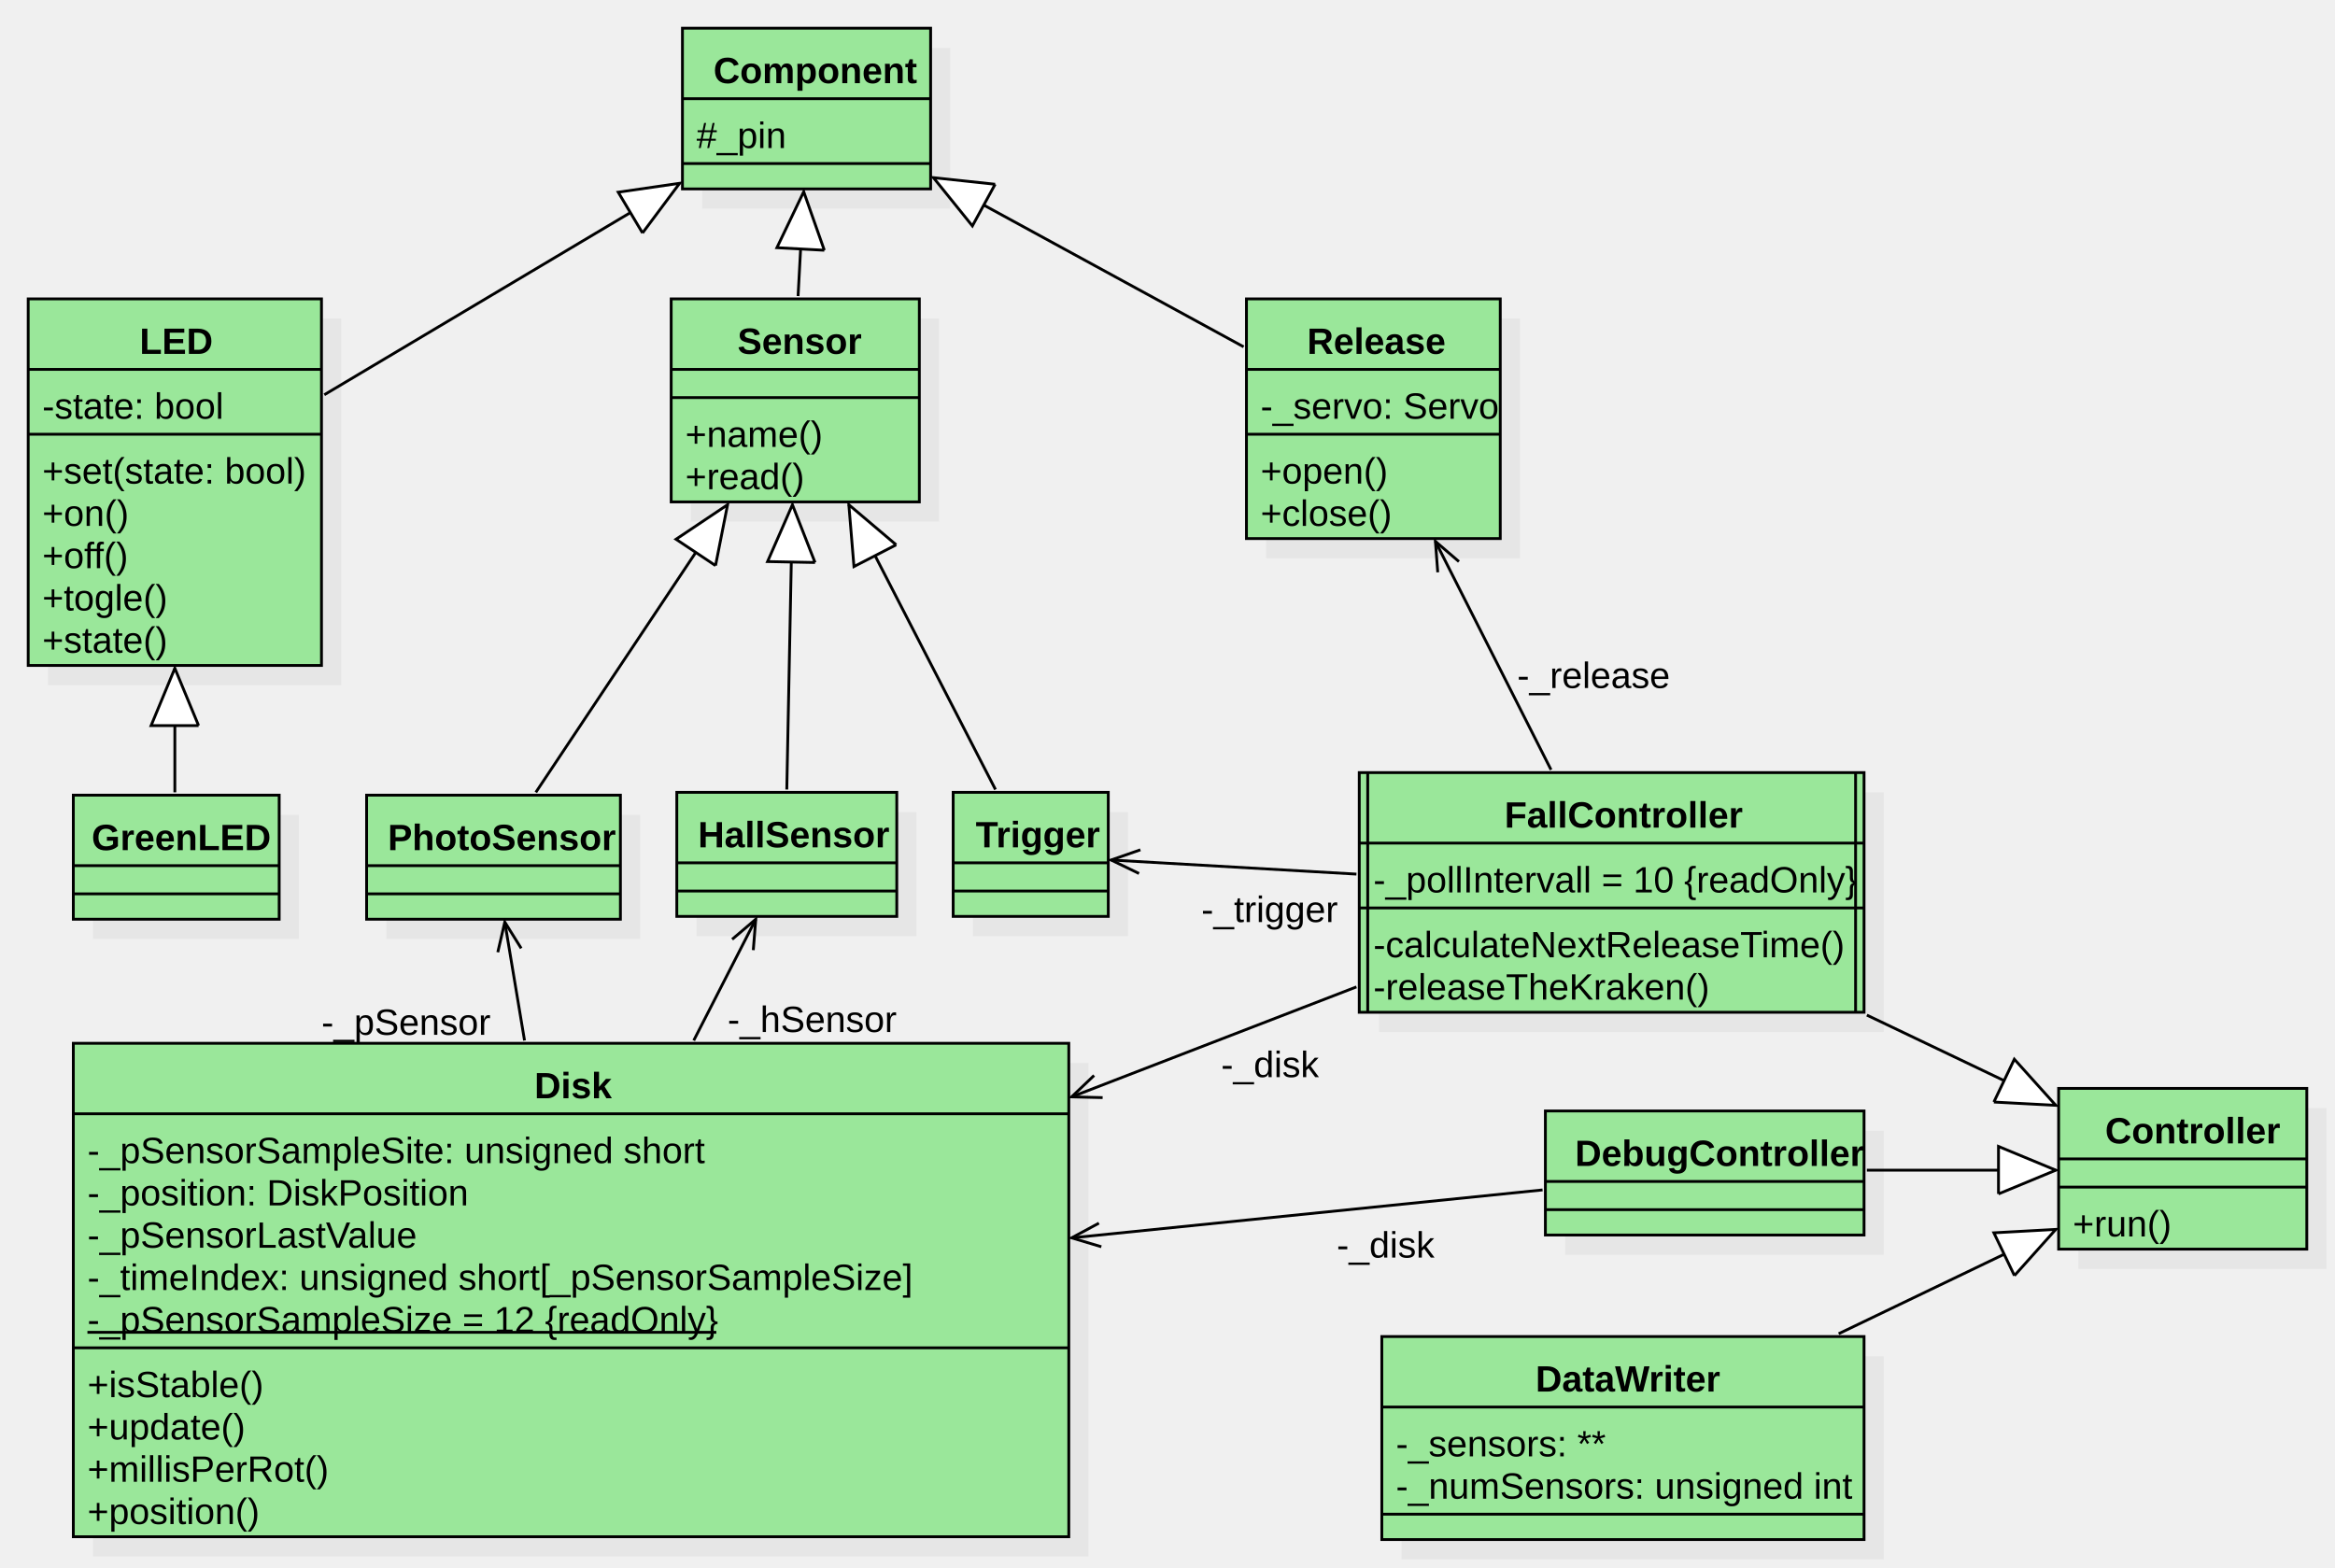
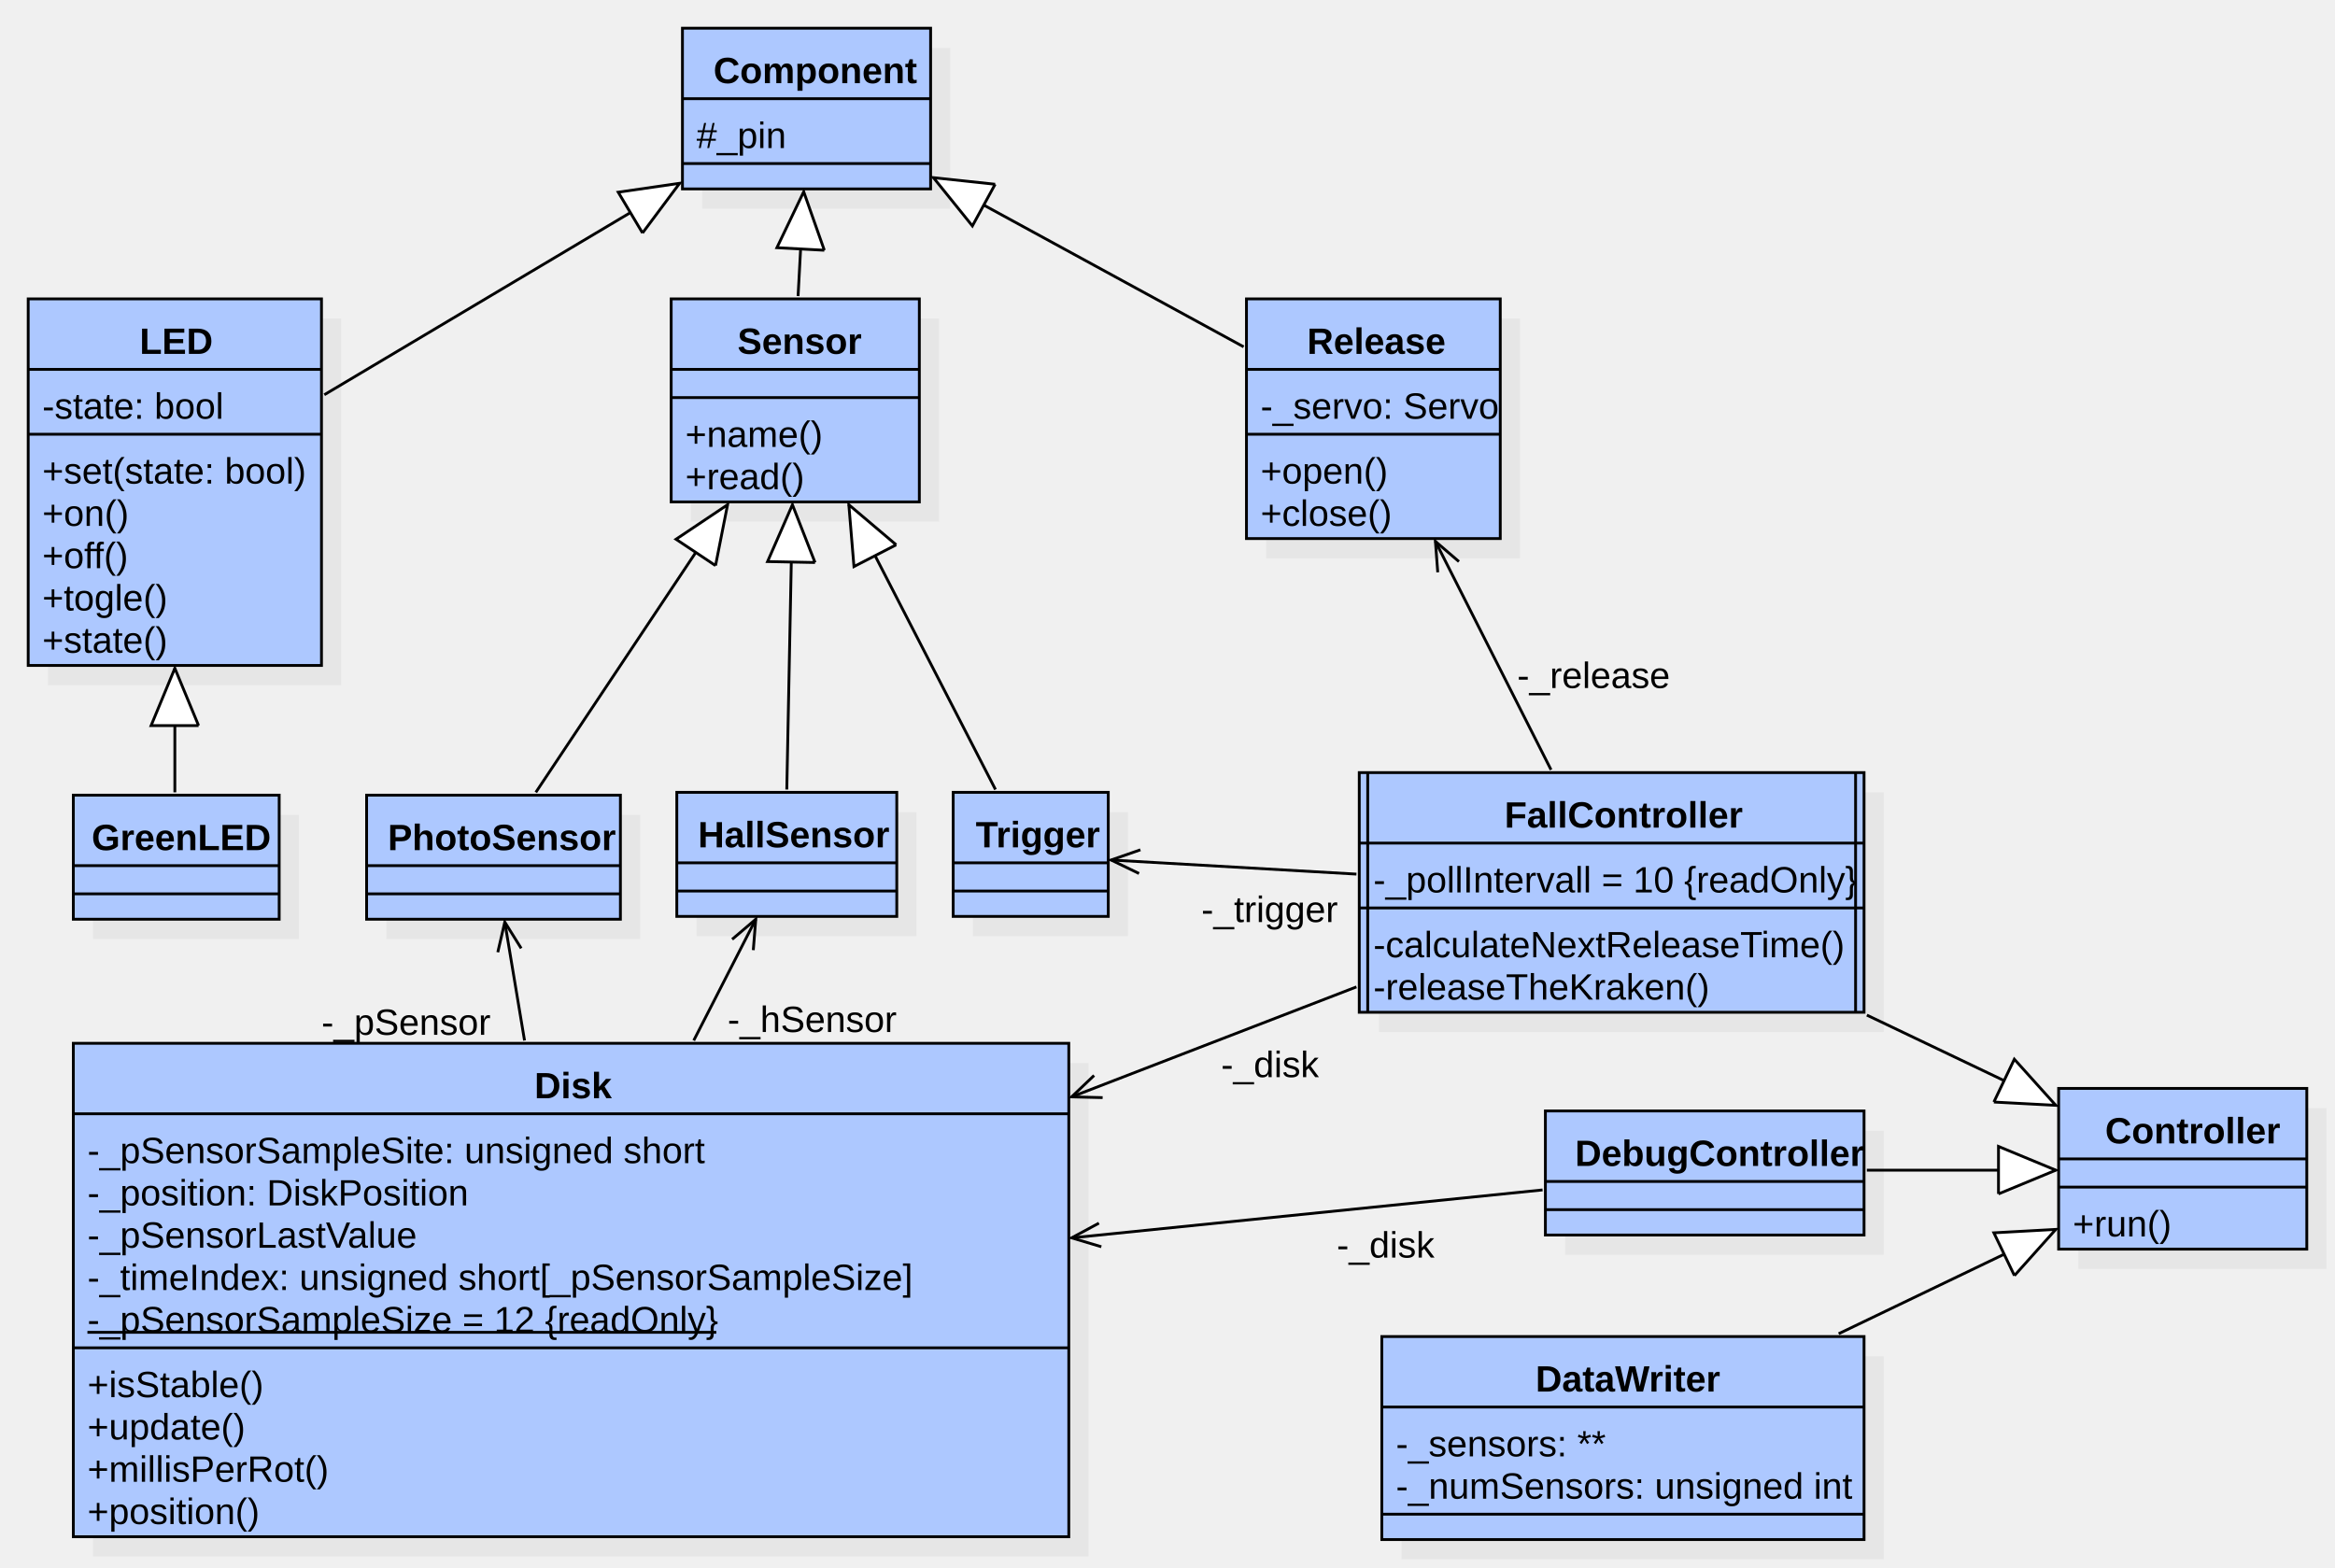
<svg xmlns="http://www.w3.org/2000/svg" version="1.1" width="828" height="556">
  <defs />
  <g>
    <g transform="translate(10,2) scale(1,1)">
      <rect fill="#C0C0C0" stroke="none" x="239" y="15" width="88" height="57" opacity="0.2" />
    </g>
    <g transform="translate(10,2) scale(1,1)">
-       <rect fill="#9ae79a" stroke="none" x="232" y="8" width="88" height="57" />
+       <rect fill="#adc8ff" stroke="none" x="232" y="8" width="88" height="57" />
    </g>
    <g transform="translate(10,2) scale(1,1)">
      <path fill="none" stroke="#000000" d="M 232 8 L 320 8 L 320 65 L 232 65 L 232 8 Z Z" stroke-miterlimit="10" />
    </g>
    <g transform="translate(10,2) scale(1,1)">
      <path fill="none" stroke="#000000" d="M 232 33 L 320 33" stroke-miterlimit="10" />
    </g>
    <g transform="translate(10,2) scale(1,1)">
      <path fill="none" stroke="#000000" d="M 232 56 L 320 56" stroke-miterlimit="10" />
    </g>
    <g transform="translate(10,2) scale(1,1)">
      <g>
        <path fill="none" stroke="none" />
        <text fill="#000000" stroke="none" font-family="Arial" font-size="13px" font-style="normal" font-weight="bold" text-decoration="none" x="243" y="27.5">Component</text>
      </g>
    </g>
    <g transform="translate(10,2) scale(1,1)">
      <g>
        <path fill="none" stroke="none" />
        <text fill="#000000" stroke="none" font-family="Arial" font-size="13px" font-style="normal" font-weight="normal" text-decoration="none" x="237" y="50.5">#_pin</text>
      </g>
    </g>
    <g transform="translate(10,2) scale(1,1)">
      <rect fill="#C0C0C0" stroke="none" x="7" y="111" width="104" height="130" opacity="0.2" />
    </g>
    <g transform="translate(10,2) scale(1,1)">
-       <rect fill="#9ae79a" stroke="none" x="0" y="104" width="104" height="130" />
+       <rect fill="#adc8ff" stroke="none" x="0" y="104" width="104" height="130" />
    </g>
    <g transform="translate(10,2) scale(1,1)">
      <path fill="none" stroke="#000000" d="M 0 104 L 104 104 L 104 234 L 0 234 L 0 104 Z Z" stroke-miterlimit="10" />
    </g>
    <g transform="translate(10,2) scale(1,1)">
      <path fill="none" stroke="#000000" d="M 0 129 L 104 129" stroke-miterlimit="10" />
    </g>
    <g transform="translate(10,2) scale(1,1)">
      <path fill="none" stroke="#000000" d="M 0 152 L 104 152" stroke-miterlimit="10" />
    </g>
    <g transform="translate(10,2) scale(1,1)">
      <g>
        <path fill="none" stroke="none" />
        <text fill="#000000" stroke="none" font-family="Arial" font-size="13px" font-style="normal" font-weight="bold" text-decoration="none" x="39.5" y="123.5">LED</text>
      </g>
    </g>
    <g transform="translate(10,2) scale(1,1)">
      <g>
        <path fill="none" stroke="none" />
        <text fill="#000000" stroke="none" font-family="Arial" font-size="13px" font-style="normal" font-weight="normal" text-decoration="none" x="5" y="146.5">-state: bool</text>
      </g>
    </g>
    <g transform="translate(10,2) scale(1,1)">
      <g>
        <path fill="none" stroke="none" />
        <text fill="#000000" stroke="none" font-family="Arial" font-size="13px" font-style="normal" font-weight="normal" text-decoration="none" x="5" y="169.5">+set(state: bool)</text>
      </g>
    </g>
    <g transform="translate(10,2) scale(1,1)">
      <g>
        <path fill="none" stroke="none" />
        <text fill="#000000" stroke="none" font-family="Arial" font-size="13px" font-style="normal" font-weight="normal" text-decoration="none" x="5" y="184.5">+on()</text>
      </g>
    </g>
    <g transform="translate(10,2) scale(1,1)">
      <g>
        <path fill="none" stroke="none" />
        <text fill="#000000" stroke="none" font-family="Arial" font-size="13px" font-style="normal" font-weight="normal" text-decoration="none" x="5" y="199.5">+off()</text>
      </g>
    </g>
    <g transform="translate(10,2) scale(1,1)">
      <g>
        <path fill="none" stroke="none" />
        <text fill="#000000" stroke="none" font-family="Arial" font-size="13px" font-style="normal" font-weight="normal" text-decoration="none" x="5" y="214.5">+togle()</text>
      </g>
    </g>
    <g transform="translate(10,2) scale(1,1)">
      <g>
        <path fill="none" stroke="none" />
        <text fill="#000000" stroke="none" font-family="Arial" font-size="13px" font-style="normal" font-weight="normal" text-decoration="none" x="5" y="229.5">+state()</text>
      </g>
    </g>
    <g transform="translate(10,2) scale(1,1)">
      <rect fill="#C0C0C0" stroke="none" x="439" y="111" width="90" height="85" opacity="0.2" />
    </g>
    <g transform="translate(10,2) scale(1,1)">
-       <rect fill="#9ae79a" stroke="none" x="432" y="104" width="90" height="85" />
+       <rect fill="#adc8ff" stroke="none" x="432" y="104" width="90" height="85" />
    </g>
    <g transform="translate(10,2) scale(1,1)">
      <path fill="none" stroke="#000000" d="M 432 104 L 522 104 L 522 189 L 432 189 L 432 104 Z Z" stroke-miterlimit="10" />
    </g>
    <g transform="translate(10,2) scale(1,1)">
      <path fill="none" stroke="#000000" d="M 432 129 L 522 129" stroke-miterlimit="10" />
    </g>
    <g transform="translate(10,2) scale(1,1)">
      <path fill="none" stroke="#000000" d="M 432 152 L 522 152" stroke-miterlimit="10" />
    </g>
    <g transform="translate(10,2) scale(1,1)">
      <g>
        <path fill="none" stroke="none" />
        <text fill="#000000" stroke="none" font-family="Arial" font-size="13px" font-style="normal" font-weight="bold" text-decoration="none" x="453.5" y="123.5">Release</text>
      </g>
    </g>
    <g transform="translate(10,2) scale(1,1)">
      <g>
        <path fill="none" stroke="none" />
        <text fill="#000000" stroke="none" font-family="Arial" font-size="13px" font-style="normal" font-weight="normal" text-decoration="none" x="437" y="146.5">-_servo: Servo</text>
      </g>
    </g>
    <g transform="translate(10,2) scale(1,1)">
      <g>
        <path fill="none" stroke="none" />
        <text fill="#000000" stroke="none" font-family="Arial" font-size="13px" font-style="normal" font-weight="normal" text-decoration="none" x="437" y="169.5">+open()</text>
      </g>
    </g>
    <g transform="translate(10,2) scale(1,1)">
      <g>
        <path fill="none" stroke="none" />
        <text fill="#000000" stroke="none" font-family="Arial" font-size="13px" font-style="normal" font-weight="normal" text-decoration="none" x="437" y="184.5">+close()</text>
      </g>
    </g>
    <g transform="translate(10,2) scale(1,1)">
      <rect fill="#C0C0C0" stroke="none" x="235" y="111" width="88" height="72" opacity="0.2" />
    </g>
    <g transform="translate(10,2) scale(1,1)">
-       <rect fill="#9ae79a" stroke="none" x="228" y="104" width="88" height="72" />
+       <rect fill="#adc8ff" stroke="none" x="228" y="104" width="88" height="72" />
    </g>
    <g transform="translate(10,2) scale(1,1)">
      <path fill="none" stroke="#000000" d="M 228 104 L 316 104 L 316 176 L 228 176 L 228 104 Z Z" stroke-miterlimit="10" />
    </g>
    <g transform="translate(10,2) scale(1,1)">
      <path fill="none" stroke="#000000" d="M 228 129 L 316 129" stroke-miterlimit="10" />
    </g>
    <g transform="translate(10,2) scale(1,1)">
      <path fill="none" stroke="#000000" d="M 228 139 L 316 139" stroke-miterlimit="10" />
    </g>
    <g transform="translate(10,2) scale(1,1)">
      <g>
        <path fill="none" stroke="none" />
        <text fill="#000000" stroke="none" font-family="Arial" font-size="13px" font-style="normal" font-weight="bold" text-decoration="none" x="251.5" y="123.5">Sensor</text>
      </g>
    </g>
    <g transform="translate(10,2) scale(1,1)">
      <g>
        <path fill="none" stroke="none" />
        <text fill="#000000" stroke="none" font-family="Arial" font-size="13px" font-style="normal" font-weight="normal" text-decoration="none" x="233" y="156.5">+name()</text>
      </g>
    </g>
    <g transform="translate(10,2) scale(1,1)">
      <g>
        <path fill="none" stroke="none" />
        <text fill="#000000" stroke="none" font-family="Arial" font-size="13px" font-style="normal" font-weight="normal" text-decoration="none" x="233" y="171.5">+read()</text>
      </g>
    </g>
    <g transform="translate(10,2) scale(1,1)">
      <rect fill="#C0C0C0" stroke="none" x="23" y="287" width="73" height="44" opacity="0.2" />
    </g>
    <g transform="translate(10,2) scale(1,1)">
-       <rect fill="#9ae79a" stroke="none" x="16" y="280" width="73" height="44" />
+       <rect fill="#adc8ff" stroke="none" x="16" y="280" width="73" height="44" />
    </g>
    <g transform="translate(10,2) scale(1,1)">
      <path fill="none" stroke="#000000" d="M 16 280 L 89 280 L 89 324 L 16 324 L 16 280 Z Z" stroke-miterlimit="10" />
    </g>
    <g transform="translate(10,2) scale(1,1)">
      <path fill="none" stroke="#000000" d="M 16 305 L 89 305" stroke-miterlimit="10" />
    </g>
    <g transform="translate(10,2) scale(1,1)">
      <path fill="none" stroke="#000000" d="M 16 315 L 89 315" stroke-miterlimit="10" />
    </g>
    <g transform="translate(10,2) scale(1,1)">
      <g>
        <path fill="none" stroke="none" />
        <text fill="#000000" stroke="none" font-family="Arial" font-size="13px" font-style="normal" font-weight="bold" text-decoration="none" x="22.5" y="299.5">GreenLED</text>
      </g>
    </g>
    <g transform="translate(10,2) scale(1,1)">
      <rect fill="#C0C0C0" stroke="none" x="237" y="286" width="78" height="44" opacity="0.2" />
    </g>
    <g transform="translate(10,2) scale(1,1)">
-       <rect fill="#9ae79a" stroke="none" x="230" y="279" width="78" height="44" />
+       <rect fill="#adc8ff" stroke="none" x="230" y="279" width="78" height="44" />
    </g>
    <g transform="translate(10,2) scale(1,1)">
      <path fill="none" stroke="#000000" d="M 230 279 L 308 279 L 308 323 L 230 323 L 230 279 Z Z" stroke-miterlimit="10" />
    </g>
    <g transform="translate(10,2) scale(1,1)">
      <path fill="none" stroke="#000000" d="M 230 304 L 308 304" stroke-miterlimit="10" />
    </g>
    <g transform="translate(10,2) scale(1,1)">
      <path fill="none" stroke="#000000" d="M 230 314 L 308 314" stroke-miterlimit="10" />
    </g>
    <g transform="translate(10,2) scale(1,1)">
      <g>
        <path fill="none" stroke="none" />
        <text fill="#000000" stroke="none" font-family="Arial" font-size="13px" font-style="normal" font-weight="bold" text-decoration="none" x="237.5" y="298.5">HallSensor</text>
      </g>
    </g>
    <g transform="translate(10,2) scale(1,1)">
      <rect fill="#C0C0C0" stroke="none" x="127" y="287" width="90" height="44" opacity="0.2" />
    </g>
    <g transform="translate(10,2) scale(1,1)">
-       <rect fill="#9ae79a" stroke="none" x="120" y="280" width="90" height="44" />
+       <rect fill="#adc8ff" stroke="none" x="120" y="280" width="90" height="44" />
    </g>
    <g transform="translate(10,2) scale(1,1)">
      <path fill="none" stroke="#000000" d="M 120 280 L 210 280 L 210 324 L 120 324 L 120 280 Z Z" stroke-miterlimit="10" />
    </g>
    <g transform="translate(10,2) scale(1,1)">
      <path fill="none" stroke="#000000" d="M 120 305 L 210 305" stroke-miterlimit="10" />
    </g>
    <g transform="translate(10,2) scale(1,1)">
      <path fill="none" stroke="#000000" d="M 120 315 L 210 315" stroke-miterlimit="10" />
    </g>
    <g transform="translate(10,2) scale(1,1)">
      <g>
        <path fill="none" stroke="none" />
        <text fill="#000000" stroke="none" font-family="Arial" font-size="13px" font-style="normal" font-weight="bold" text-decoration="none" x="127.5" y="299.5">PhotoSensor</text>
      </g>
    </g>
    <g transform="translate(10,2) scale(1,1)">
      <rect fill="#C0C0C0" stroke="none" x="335" y="286" width="55" height="44" opacity="0.2" />
    </g>
    <g transform="translate(10,2) scale(1,1)">
-       <rect fill="#9ae79a" stroke="none" x="328" y="279" width="55" height="44" />
+       <rect fill="#adc8ff" stroke="none" x="328" y="279" width="55" height="44" />
    </g>
    <g transform="translate(10,2) scale(1,1)">
      <path fill="none" stroke="#000000" d="M 328 279 L 383 279 L 383 323 L 328 323 L 328 279 Z Z" stroke-miterlimit="10" />
    </g>
    <g transform="translate(10,2) scale(1,1)">
      <path fill="none" stroke="#000000" d="M 328 304 L 383 304" stroke-miterlimit="10" />
    </g>
    <g transform="translate(10,2) scale(1,1)">
      <path fill="none" stroke="#000000" d="M 328 314 L 383 314" stroke-miterlimit="10" />
    </g>
    <g transform="translate(10,2) scale(1,1)">
      <g>
        <path fill="none" stroke="none" />
        <text fill="#000000" stroke="none" font-family="Arial" font-size="13px" font-style="normal" font-weight="bold" text-decoration="none" x="336" y="298.5">Trigger</text>
      </g>
    </g>
    <g transform="translate(10,2) scale(1,1)">
      <path fill="none" stroke="#000000" d="M 105 138 L 231 63" stroke-miterlimit="10" />
    </g>
    <g transform="translate(10,2) scale(1,1)">
      <path fill="#FFFFFF" stroke="none" d="M 217.841 80.631 L 231 63 L 209.228 66.162" />
    </g>
    <g transform="translate(10,2) scale(1,1)">
      <path fill="none" stroke="#000000" d="M 217.841 80.631 L 231 63 L 209.228 66.162 L 217.841 80.631" stroke-miterlimit="10" />
    </g>
    <g transform="translate(10,2) scale(1,1)">
      <path fill="none" stroke="#000000" d="M 52 279 L 52 235" stroke-miterlimit="10" />
    </g>
    <g transform="translate(10,2) scale(1,1)">
      <path fill="#FFFFFF" stroke="none" d="M 60.419 255.325 L 52 235 L 43.581 255.325" />
    </g>
    <g transform="translate(10,2) scale(1,1)">
      <path fill="none" stroke="#000000" d="M 60.419 255.325 L 52 235 L 43.581 255.325 L 60.419 255.325" stroke-miterlimit="10" />
    </g>
    <g transform="translate(10,2) scale(1,1)">
      <path fill="none" stroke="#000000" d="M 180 279 L 248 177" stroke-miterlimit="10" />
    </g>
    <g transform="translate(10,2) scale(1,1)">
      <path fill="#FFFFFF" stroke="none" d="M 243.731 198.582 L 248 177 L 229.72 189.242" />
    </g>
    <g transform="translate(10,2) scale(1,1)">
      <path fill="none" stroke="#000000" d="M 243.731 198.582 L 248 177 L 229.72 189.242 L 243.731 198.582" stroke-miterlimit="10" />
    </g>
    <g transform="translate(10,2) scale(1,1)">
      <path fill="none" stroke="#000000" d="M 269 278 L 271 177" stroke-miterlimit="10" />
    </g>
    <g transform="translate(10,2) scale(1,1)">
      <path fill="#FFFFFF" stroke="none" d="M 279.015 197.488 L 271 177 L 262.18 197.155" />
    </g>
    <g transform="translate(10,2) scale(1,1)">
      <path fill="none" stroke="#000000" d="M 279.015 197.488 L 271 177 L 262.18 197.155 L 279.015 197.488" stroke-miterlimit="10" />
    </g>
    <g transform="translate(10,2) scale(1,1)">
      <path fill="none" stroke="#000000" d="M 343 278 L 291 177" stroke-miterlimit="10" />
    </g>
    <g transform="translate(10,2) scale(1,1)">
      <path fill="#FFFFFF" stroke="none" d="M 307.789 191.217 L 291 177 L 292.819 198.925" />
    </g>
    <g transform="translate(10,2) scale(1,1)">
      <path fill="none" stroke="#000000" d="M 307.789 191.217 L 291 177 L 292.819 198.925 L 307.789 191.217" stroke-miterlimit="10" />
    </g>
    <g transform="translate(10,2) scale(1,1)">
      <path fill="none" stroke="#000000" d="M 273 103 L 275 66" stroke-miterlimit="10" />
    </g>
    <g transform="translate(10,2) scale(1,1)">
      <path fill="#FFFFFF" stroke="none" d="M 282.31 86.75 L 275 66 L 265.496 85.841" />
    </g>
    <g transform="translate(10,2) scale(1,1)">
      <path fill="none" stroke="#000000" d="M 282.31 86.75 L 275 66 L 265.496 85.841 L 282.31 86.75" stroke-miterlimit="10" />
    </g>
    <g transform="translate(10,2) scale(1,1)">
      <path fill="none" stroke="#000000" d="M 431 121 L 321 61" stroke-miterlimit="10" />
    </g>
    <g transform="translate(10,2) scale(1,1)">
      <path fill="#FFFFFF" stroke="none" d="M 342.875 63.342 L 321 61 L 334.812 78.124" />
    </g>
    <g transform="translate(10,2) scale(1,1)">
      <path fill="none" stroke="#000000" d="M 342.875 63.342 L 321 61 L 334.812 78.124 L 342.875 63.342" stroke-miterlimit="10" />
    </g>
    <g transform="translate(10,2) scale(1,1)">
      <rect fill="#C0C0C0" stroke="none" x="727" y="391" width="88" height="57" opacity="0.2" />
    </g>
    <g transform="translate(10,2) scale(1,1)">
-       <rect fill="#9ae79a" stroke="none" x="720" y="384" width="88" height="57" />
+       <rect fill="#adc8ff" stroke="none" x="720" y="384" width="88" height="57" />
    </g>
    <g transform="translate(10,2) scale(1,1)">
      <path fill="none" stroke="#000000" d="M 720 384 L 808 384 L 808 441 L 720 441 L 720 384 Z Z" stroke-miterlimit="10" />
    </g>
    <g transform="translate(10,2) scale(1,1)">
      <path fill="none" stroke="#000000" d="M 720 409 L 808 409" stroke-miterlimit="10" />
    </g>
    <g transform="translate(10,2) scale(1,1)">
      <path fill="none" stroke="#000000" d="M 720 419 L 808 419" stroke-miterlimit="10" />
    </g>
    <g transform="translate(10,2) scale(1,1)">
      <g>
        <path fill="none" stroke="none" />
        <text fill="#000000" stroke="none" font-family="Arial" font-size="13px" font-style="normal" font-weight="bold" text-decoration="none" x="736.5" y="403.5">Controller</text>
      </g>
    </g>
    <g transform="translate(10,2) scale(1,1)">
      <g>
        <path fill="none" stroke="none" />
        <text fill="#000000" stroke="none" font-family="Arial" font-size="13px" font-style="normal" font-weight="normal" text-decoration="none" x="725" y="436.5">+run()</text>
      </g>
    </g>
    <g transform="translate(10,2) scale(1,1)">
      <rect fill="#C0C0C0" stroke="none" x="487" y="479" width="171" height="72" opacity="0.2" />
    </g>
    <g transform="translate(10,2) scale(1,1)">
-       <rect fill="#9ae79a" stroke="none" x="480" y="472" width="171" height="72" />
+       <rect fill="#adc8ff" stroke="none" x="480" y="472" width="171" height="72" />
    </g>
    <g transform="translate(10,2) scale(1,1)">
      <path fill="none" stroke="#000000" d="M 480 472 L 651 472 L 651 544 L 480 544 L 480 472 Z Z" stroke-miterlimit="10" />
    </g>
    <g transform="translate(10,2) scale(1,1)">
      <path fill="none" stroke="#000000" d="M 480 497 L 651 497" stroke-miterlimit="10" />
    </g>
    <g transform="translate(10,2) scale(1,1)">
      <path fill="none" stroke="#000000" d="M 480 535 L 651 535" stroke-miterlimit="10" />
    </g>
    <g transform="translate(10,2) scale(1,1)">
      <g>
        <path fill="none" stroke="none" />
        <text fill="#000000" stroke="none" font-family="Arial" font-size="13px" font-style="normal" font-weight="bold" text-decoration="none" x="534.5" y="491.5">DataWriter</text>
      </g>
    </g>
    <g transform="translate(10,2) scale(1,1)">
      <g>
        <path fill="none" stroke="none" />
        <text fill="#000000" stroke="none" font-family="Arial" font-size="13px" font-style="normal" font-weight="normal" text-decoration="none" x="485" y="514.5">-_sensors: **</text>
      </g>
    </g>
    <g transform="translate(10,2) scale(1,1)">
      <g>
        <path fill="none" stroke="none" />
        <text fill="#000000" stroke="none" font-family="Arial" font-size="13px" font-style="normal" font-weight="normal" text-decoration="none" x="485" y="529.5">-_numSensors: unsigned int</text>
      </g>
    </g>
    <g transform="translate(10,2) scale(1,1)">
      <rect fill="#C0C0C0" stroke="none" x="545" y="399" width="113" height="44" opacity="0.2" />
    </g>
    <g transform="translate(10,2) scale(1,1)">
-       <rect fill="#9ae79a" stroke="none" x="538" y="392" width="113" height="44" />
+       <rect fill="#adc8ff" stroke="none" x="538" y="392" width="113" height="44" />
    </g>
    <g transform="translate(10,2) scale(1,1)">
      <path fill="none" stroke="#000000" d="M 538 392 L 651 392 L 651 436 L 538 436 L 538 392 Z Z" stroke-miterlimit="10" />
    </g>
    <g transform="translate(10,2) scale(1,1)">
      <path fill="none" stroke="#000000" d="M 538 417 L 651 417" stroke-miterlimit="10" />
    </g>
    <g transform="translate(10,2) scale(1,1)">
      <path fill="none" stroke="#000000" d="M 538 427 L 651 427" stroke-miterlimit="10" />
    </g>
    <g transform="translate(10,2) scale(1,1)">
      <g>
        <path fill="none" stroke="none" />
        <text fill="#000000" stroke="none" font-family="Arial" font-size="13px" font-style="normal" font-weight="bold" text-decoration="none" x="548.5" y="411.5">DebugController</text>
      </g>
    </g>
    <g transform="translate(10,2) scale(1,1)">
      <rect fill="#C0C0C0" stroke="none" x="479" y="279" width="179" height="85" opacity="0.2" />
    </g>
    <g transform="translate(10,2) scale(1,1)">
-       <rect fill="#9ae79a" stroke="none" x="472" y="272" width="179" height="85" />
+       <rect fill="#adc8ff" stroke="none" x="472" y="272" width="179" height="85" />
    </g>
    <g transform="translate(10,2) scale(1,1)">
      <path fill="none" stroke="#000000" d="M 472 272 L 651 272 L 651 357 L 472 357 L 472 272 Z Z" stroke-miterlimit="10" />
    </g>
    <g transform="translate(10,2) scale(1,1)">
      <path fill="none" stroke="#000000" d="M 475 272 L 475 357" stroke-miterlimit="10" />
    </g>
    <g transform="translate(10,2) scale(1,1)">
      <path fill="none" stroke="#000000" d="M 648 272 L 648 357" stroke-miterlimit="10" />
    </g>
    <g transform="translate(10,2) scale(1,1)">
      <path fill="none" stroke="#000000" d="M 472 297 L 651 297" stroke-miterlimit="10" />
    </g>
    <g transform="translate(10,2) scale(1,1)">
      <path fill="none" stroke="#000000" d="M 472 320 L 651 320" stroke-miterlimit="10" />
    </g>
    <g transform="translate(10,2) scale(1,1)">
      <g>
        <path fill="none" stroke="none" />
        <text fill="#000000" stroke="none" font-family="Arial" font-size="13px" font-style="normal" font-weight="bold" text-decoration="none" x="523.5" y="291.5">FallController</text>
      </g>
    </g>
    <g transform="translate(10,2) scale(1,1)">
      <g>
        <path fill="none" stroke="none" />
        <text fill="#000000" stroke="none" font-family="Arial" font-size="13px" font-style="normal" font-weight="normal" text-decoration="none" x="477" y="314.5">-_pollIntervall = 10 {readOnly}</text>
      </g>
    </g>
    <g transform="translate(10,2) scale(1,1)">
      <g>
        <path fill="none" stroke="none" />
        <text fill="#000000" stroke="none" font-family="Arial" font-size="13px" font-style="normal" font-weight="normal" text-decoration="none" x="477" y="337.5">-calculateNextReleaseTime()</text>
      </g>
    </g>
    <g transform="translate(10,2) scale(1,1)">
      <g>
        <path fill="none" stroke="none" />
        <text fill="#000000" stroke="none" font-family="Arial" font-size="13px" font-style="normal" font-weight="normal" text-decoration="none" x="477" y="352.5">-releaseTheKraken()</text>
      </g>
    </g>
    <g transform="translate(10,2) scale(1,1)">
      <path fill="none" stroke="#000000" d="M 652 413 L 719 413" stroke-miterlimit="10" />
    </g>
    <g transform="translate(10,2) scale(1,1)">
      <path fill="#FFFFFF" stroke="none" d="M 698.675 421.419 L 719 413 L 698.675 404.581" />
    </g>
    <g transform="translate(10,2) scale(1,1)">
      <path fill="none" stroke="#000000" d="M 698.675 421.419 L 719 413 L 698.675 404.581 L 698.675 421.419" stroke-miterlimit="10" />
    </g>
    <g transform="translate(10,2) scale(1,1)">
      <path fill="none" stroke="#000000" d="M 642 471 L 719 434" stroke-miterlimit="10" />
    </g>
    <g transform="translate(10,2) scale(1,1)">
      <path fill="#FFFFFF" stroke="none" d="M 704.326 450.392 L 719 434 L 697.034 435.215" />
    </g>
    <g transform="translate(10,2) scale(1,1)">
      <path fill="none" stroke="#000000" d="M 704.326 450.392 L 719 434 L 697.034 435.215 L 704.326 450.392" stroke-miterlimit="10" />
    </g>
    <g transform="translate(10,2) scale(1,1)">
      <path fill="none" stroke="#000000" d="M 652 358 L 719 390" stroke-miterlimit="10" />
    </g>
    <g transform="translate(10,2) scale(1,1)">
      <path fill="#FFFFFF" stroke="none" d="M 697.031 388.837 L 719 390 L 704.288 373.643" />
    </g>
    <g transform="translate(10,2) scale(1,1)">
      <path fill="none" stroke="#000000" d="M 697.031 388.837 L 719 390 L 704.288 373.643 L 697.031 388.837" stroke-miterlimit="10" />
    </g>
    <g transform="translate(10,2) scale(1,1)">
      <rect fill="#C0C0C0" stroke="none" x="23" y="375" width="353" height="175" opacity="0.2" />
    </g>
    <g transform="translate(10,2) scale(1,1)">
-       <rect fill="#9ae79a" stroke="none" x="16" y="368" width="353" height="175" />
+       <rect fill="#adc8ff" stroke="none" x="16" y="368" width="353" height="175" />
    </g>
    <g transform="translate(10,2) scale(1,1)">
      <path fill="none" stroke="#000000" d="M 16 368 L 369 368 L 369 543 L 16 543 L 16 368 Z Z" stroke-miterlimit="10" />
    </g>
    <g transform="translate(10,2) scale(1,1)">
      <path fill="none" stroke="#000000" d="M 16 393 L 369 393" stroke-miterlimit="10" />
    </g>
    <g transform="translate(10,2) scale(1,1)">
      <path fill="none" stroke="#000000" d="M 16 476 L 369 476" stroke-miterlimit="10" />
    </g>
    <g transform="translate(10,2) scale(1,1)">
      <g>
        <path fill="none" stroke="none" />
        <text fill="#000000" stroke="none" font-family="Arial" font-size="13px" font-style="normal" font-weight="bold" text-decoration="none" x="179.5" y="387.5">Disk</text>
      </g>
    </g>
    <g transform="translate(10,2) scale(1,1)">
      <g>
        <path fill="none" stroke="none" />
        <text fill="#000000" stroke="none" font-family="Arial" font-size="13px" font-style="normal" font-weight="normal" text-decoration="none" x="21" y="410.5">-_pSensorSampleSite: unsigned short</text>
      </g>
    </g>
    <g transform="translate(10,2) scale(1,1)">
      <g>
        <path fill="none" stroke="none" />
        <text fill="#000000" stroke="none" font-family="Arial" font-size="13px" font-style="normal" font-weight="normal" text-decoration="none" x="21" y="425.5">-_position: DiskPosition</text>
      </g>
    </g>
    <g transform="translate(10,2) scale(1,1)">
      <g>
        <path fill="none" stroke="none" />
        <text fill="#000000" stroke="none" font-family="Arial" font-size="13px" font-style="normal" font-weight="normal" text-decoration="none" x="21" y="440.5">-_pSensorLastValue</text>
      </g>
    </g>
    <g transform="translate(10,2) scale(1,1)">
      <g>
        <path fill="none" stroke="none" />
        <text fill="#000000" stroke="none" font-family="Arial" font-size="13px" font-style="normal" font-weight="normal" text-decoration="none" x="21" y="455.5">-_timeIndex: unsigned short[_pSensorSampleSize]</text>
      </g>
    </g>
    <g transform="translate(10,2) scale(1,1)">
      <g>
        <path fill="none" stroke="none" />
        <text fill="#000000" stroke="none" font-family="Arial" font-size="13px" font-style="normal" font-weight="normal" text-decoration="none" x="21" y="470.5">-_pSensorSampleSize = 12 {readOnly}</text>
        <path fill="none" stroke="#000000" d="M 21 470.5 L 244 470.5" stroke-miterlimit="10" />
      </g>
    </g>
    <g transform="translate(10,2) scale(1,1)">
      <g>
        <path fill="none" stroke="none" />
        <text fill="#000000" stroke="none" font-family="Arial" font-size="13px" font-style="normal" font-weight="normal" text-decoration="none" x="21" y="493.5">+isStable()</text>
      </g>
    </g>
    <g transform="translate(10,2) scale(1,1)">
      <g>
        <path fill="none" stroke="none" />
        <text fill="#000000" stroke="none" font-family="Arial" font-size="13px" font-style="normal" font-weight="normal" text-decoration="none" x="21" y="508.5">+update()</text>
      </g>
    </g>
    <g transform="translate(10,2) scale(1,1)">
      <g>
        <path fill="none" stroke="none" />
        <text fill="#000000" stroke="none" font-family="Arial" font-size="13px" font-style="normal" font-weight="normal" text-decoration="none" x="21" y="523.5">+millisPerRot()</text>
      </g>
    </g>
    <g transform="translate(10,2) scale(1,1)">
      <g>
        <path fill="none" stroke="none" />
        <text fill="#000000" stroke="none" font-family="Arial" font-size="13px" font-style="normal" font-weight="normal" text-decoration="none" x="21" y="538.5">+position()</text>
      </g>
    </g>
    <g transform="translate(10,2) scale(1,1)">
      <path fill="none" stroke="#000000" d="M 540 271 L 499 190" stroke-miterlimit="10" />
    </g>
    <g transform="translate(10,2) scale(1,1)">
      <path fill="none" stroke="#000000" d="M 507.345 197.166 L 499 190 L 499.834 200.968" stroke-miterlimit="10" />
    </g>
    <g transform="translate(10,2) scale(1,1)">
      <g>
        <path fill="none" stroke="none" />
        <text fill="#000000" stroke="none" font-family="Arial" font-size="13px" font-style="normal" font-weight="normal" text-decoration="none" x="528" y="242">-_release</text>
      </g>
    </g>
    <g transform="translate(10,2) scale(1,1)">
      <path fill="none" stroke="#000000" d="M 471 308 L 384 303" stroke-miterlimit="10" />
    </g>
    <g transform="translate(10,2) scale(1,1)">
      <path fill="none" stroke="#000000" d="M 394.387 299.381 L 384 303 L 393.904 307.786" stroke-miterlimit="10" />
    </g>
    <g transform="translate(10,2) scale(1,1)">
      <g>
        <path fill="none" stroke="none" />
        <text fill="#000000" stroke="none" font-family="Arial" font-size="13px" font-style="normal" font-weight="normal" text-decoration="none" x="416" y="325">-_trigger</text>
      </g>
    </g>
    <g transform="translate(10,2) scale(1,1)">
      <path fill="none" stroke="#000000" d="M 471 348 L 370 387" stroke-miterlimit="10" />
    </g>
    <g transform="translate(10,2) scale(1,1)">
      <path fill="none" stroke="#000000" d="M 377.964 379.412 L 370 387 L 380.997 387.266" stroke-miterlimit="10" />
    </g>
    <g transform="translate(10,2) scale(1,1)">
      <g>
        <path fill="none" stroke="none" />
        <text fill="#000000" stroke="none" font-family="Arial" font-size="13px" font-style="normal" font-weight="normal" text-decoration="none" x="423" y="380">-_disk</text>
      </g>
    </g>
    <g transform="translate(10,2) scale(1,1)">
      <path fill="none" stroke="#000000" d="M 537 420 L 370 437" stroke-miterlimit="10" />
    </g>
    <g transform="translate(10,2) scale(1,1)">
      <path fill="none" stroke="#000000" d="M 379.684 431.783 L 370 437 L 380.537 440.159" stroke-miterlimit="10" />
    </g>
    <g transform="translate(10,2) scale(1,1)">
      <g>
        <path fill="none" stroke="none" />
        <text fill="#000000" stroke="none" font-family="Arial" font-size="13px" font-style="normal" font-weight="normal" text-decoration="none" x="464" y="444">-_disk</text>
      </g>
    </g>
    <g transform="translate(10,2) scale(1,1)">
      <path fill="none" stroke="#000000" d="M 236 367 L 258 324" stroke-miterlimit="10" />
    </g>
    <g transform="translate(10,2) scale(1,1)">
      <path fill="none" stroke="#000000" d="M 257.119 334.965 L 258 324 L 249.624 331.13" stroke-miterlimit="10" />
    </g>
    <g transform="translate(10,2) scale(1,1)">
      <g>
        <path fill="none" stroke="none" />
        <text fill="#000000" stroke="none" font-family="Arial" font-size="13px" font-style="normal" font-weight="normal" text-decoration="none" x="248" y="364">-_hSensor</text>
      </g>
    </g>
    <g transform="translate(10,2) scale(1,1)">
      <path fill="none" stroke="#000000" d="M 176 367 L 169 325" stroke-miterlimit="10" />
    </g>
    <g transform="translate(10,2) scale(1,1)">
      <path fill="none" stroke="#000000" d="M 174.823 334.332 L 169 325 L 166.518 335.716" stroke-miterlimit="10" />
    </g>
    <g transform="translate(10,2) scale(1,1)">
      <g>
        <path fill="none" stroke="none" />
        <text fill="#000000" stroke="none" font-family="Arial" font-size="13px" font-style="normal" font-weight="normal" text-decoration="none" x="104" y="365">-_pSensor</text>
      </g>
    </g>
  </g>
</svg>
